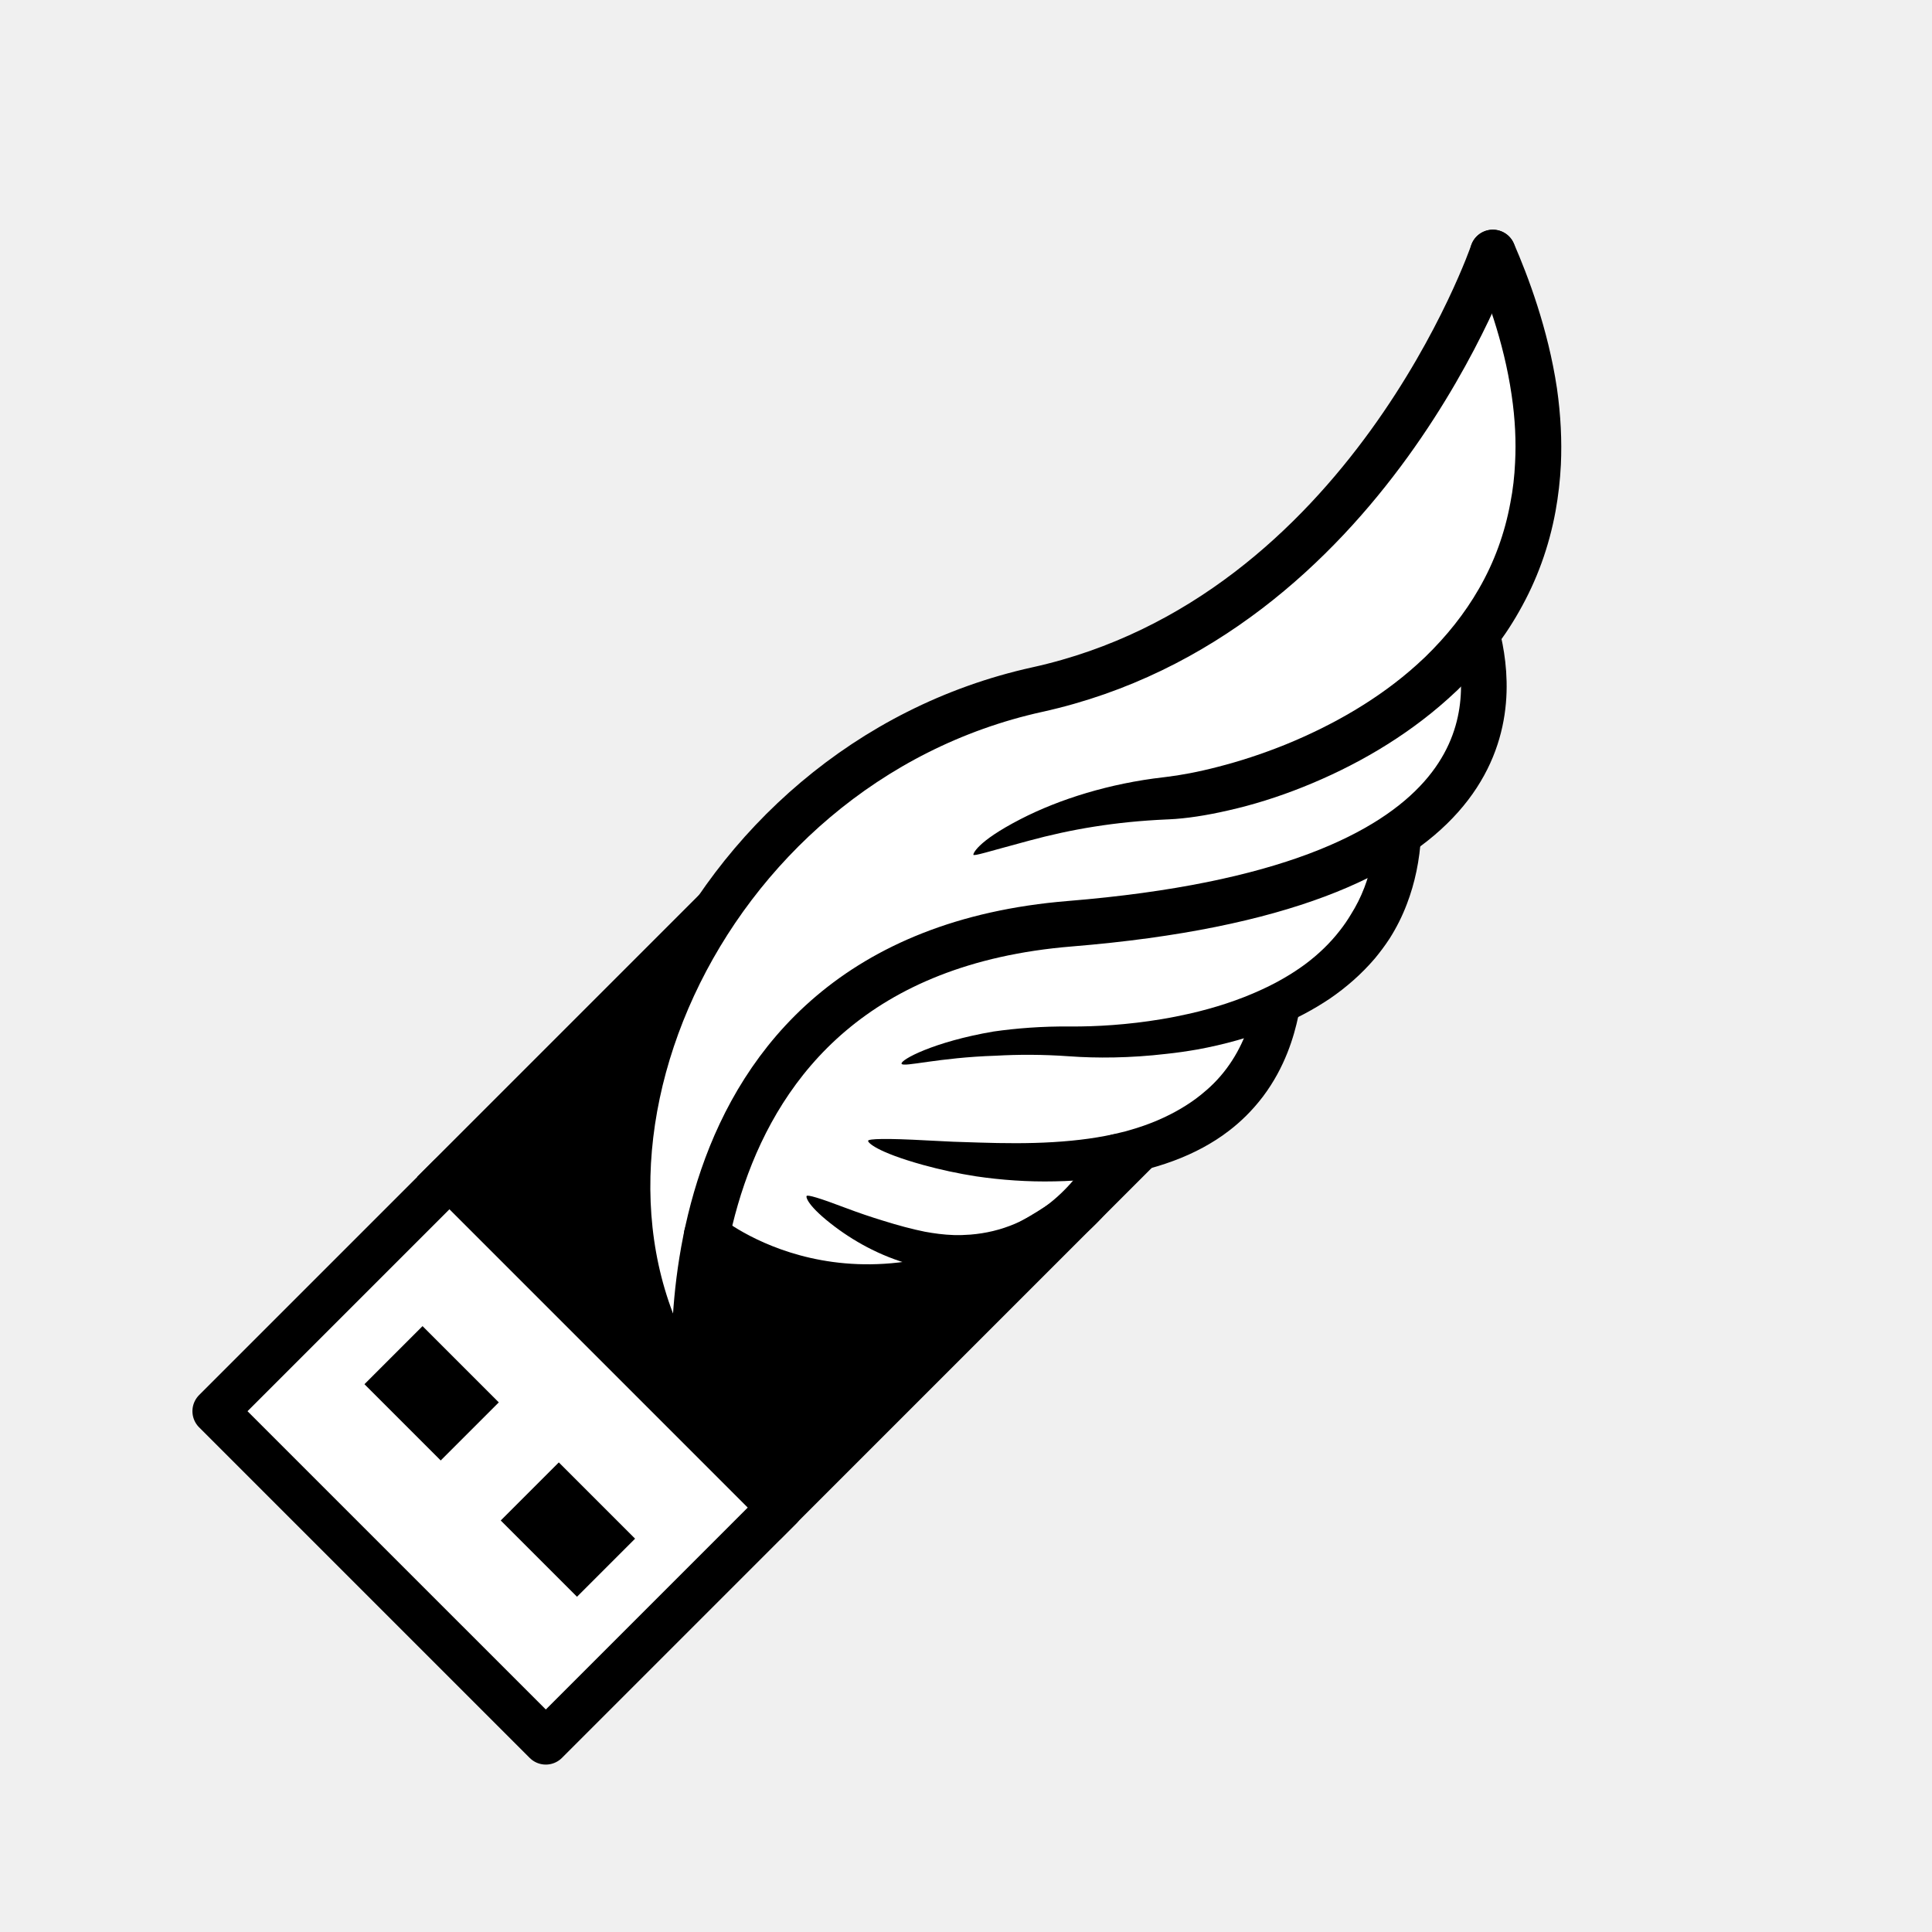
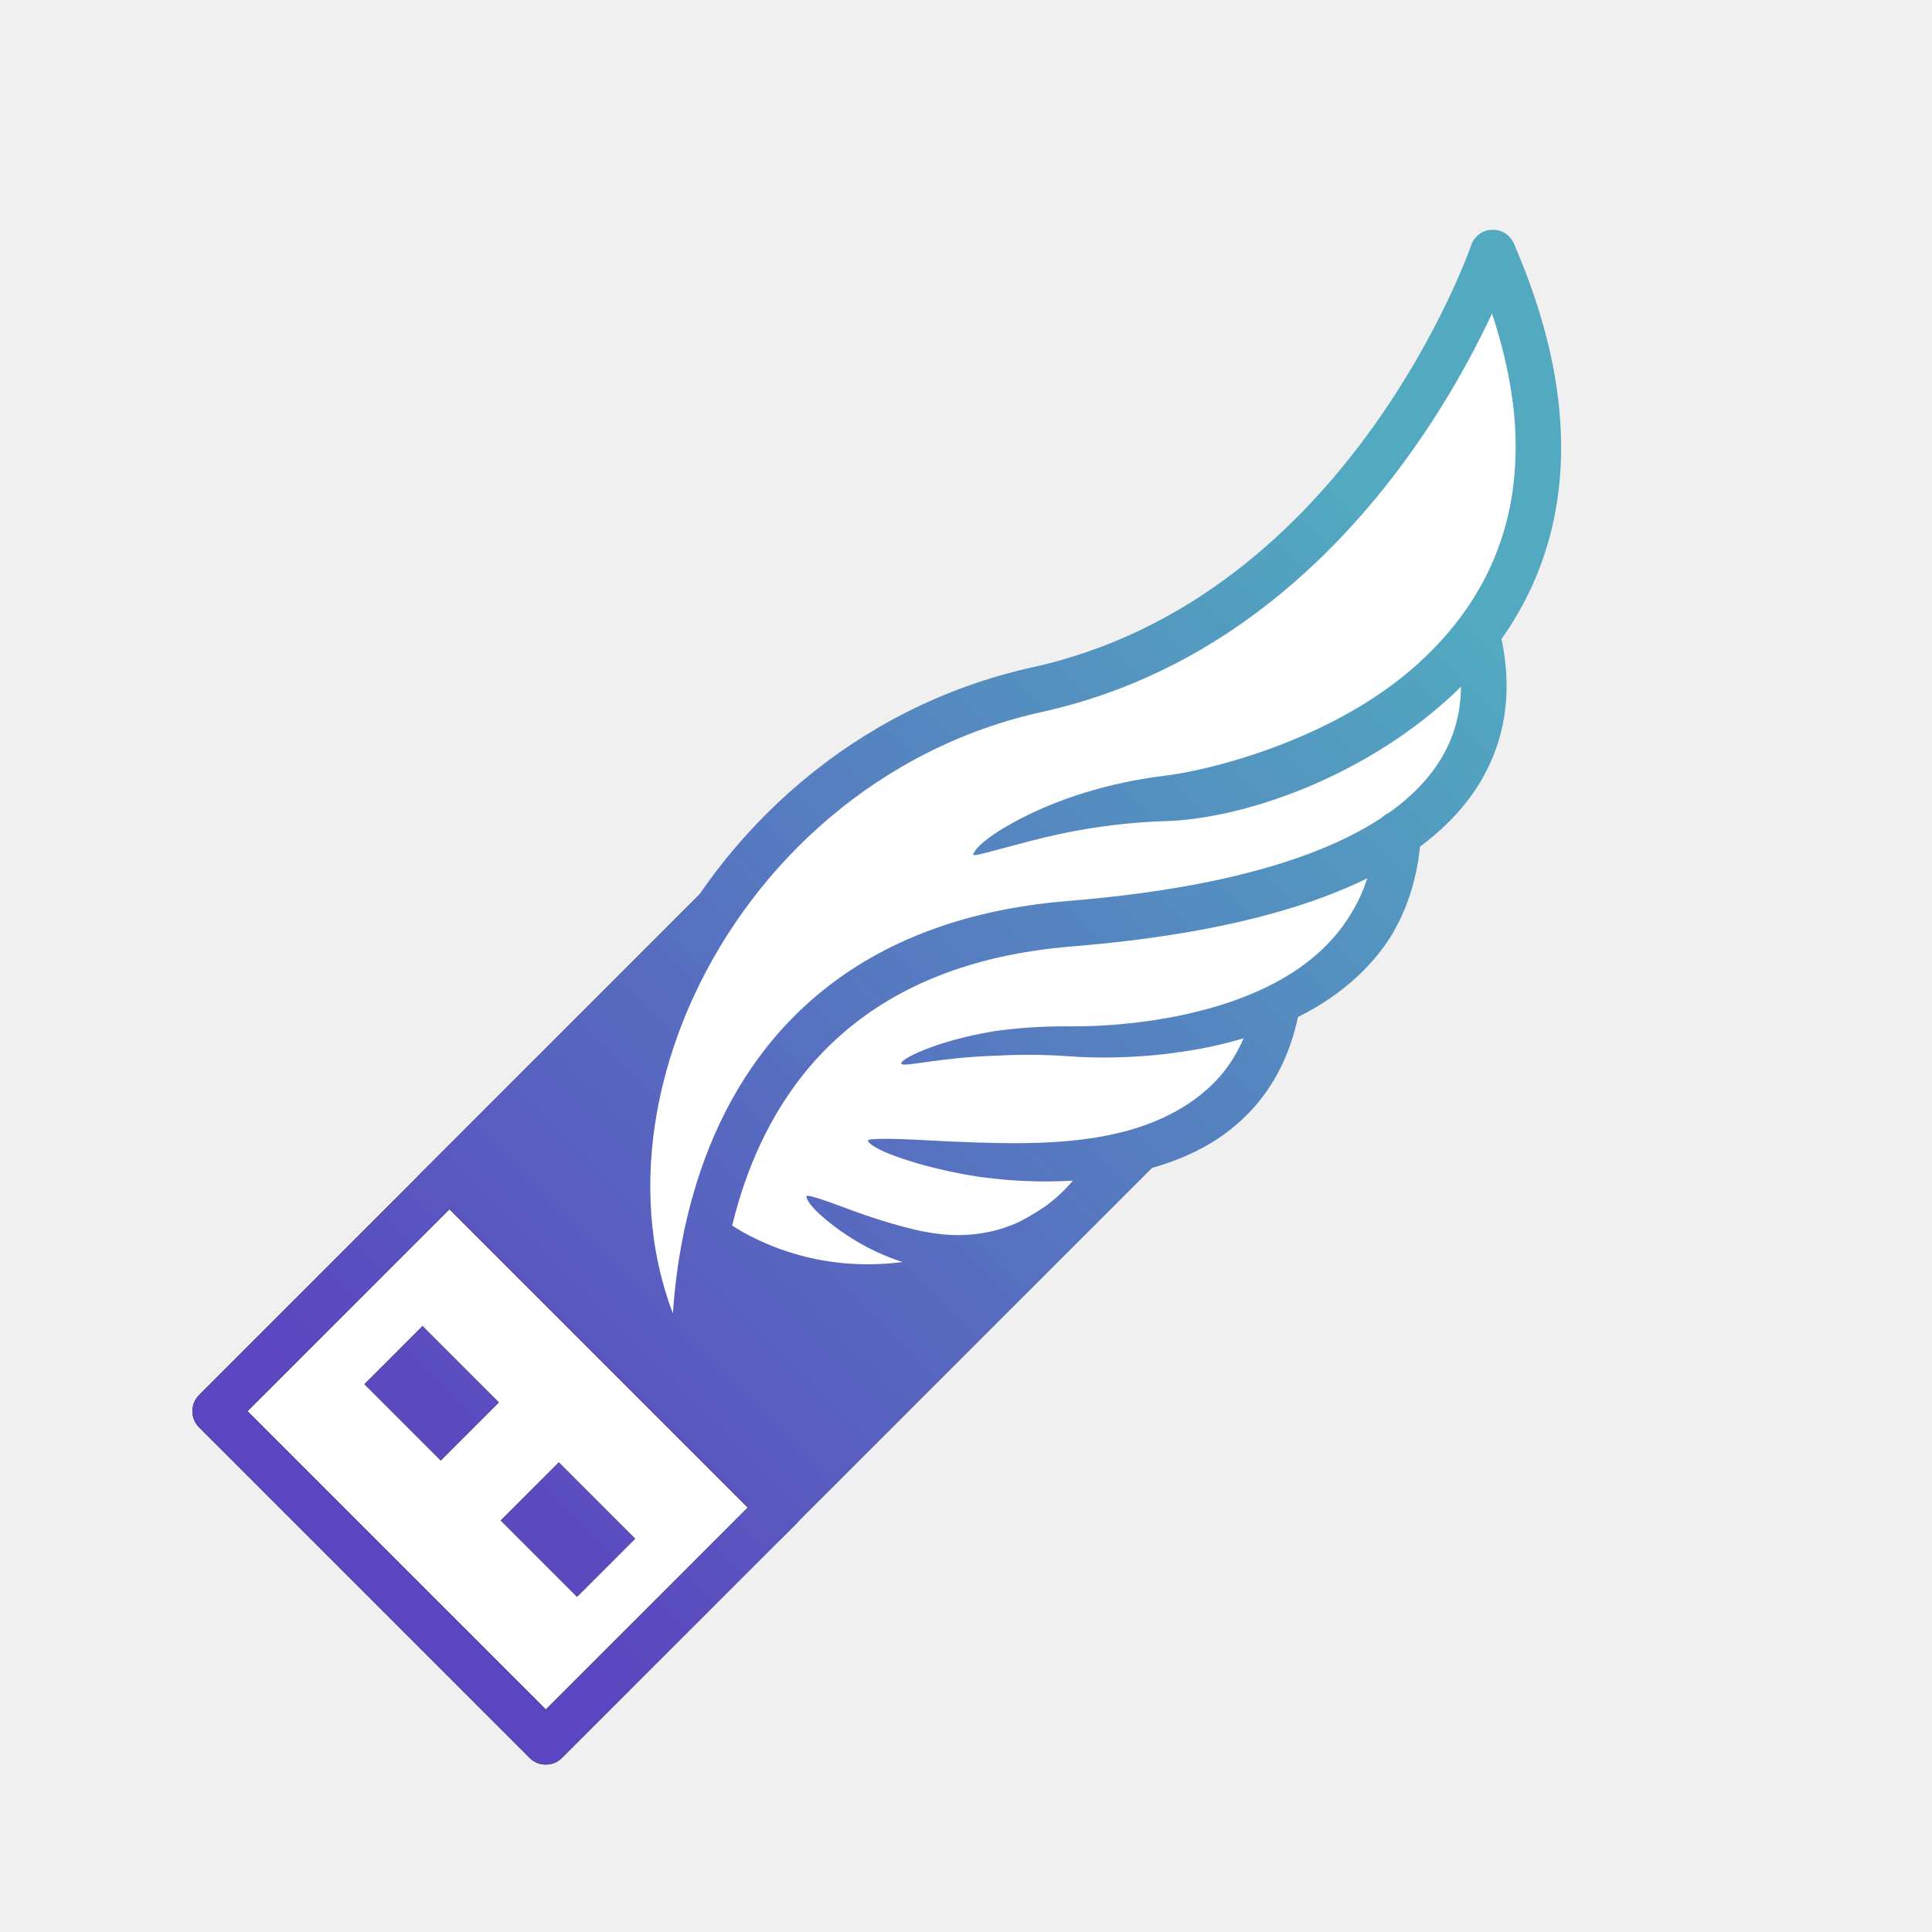
- <svg xmlns="http://www.w3.org/2000/svg" width="48" height="48" viewBox="0 0 12.7 12.7" version="1.1" id="svg1" xml:space="preserve">
-   <defs id="defs1" />
-   <g id="layer3">
-     <rect style="display:inline;opacity:1;fill:#ffffff;stroke:#000000;stroke-width:0.3;stroke-linecap:round;stroke-linejoin:round;stroke-dasharray:none" id="rect21" width="3.073" height="2.178" x="7.56" y="3.381" transform="rotate(45)" />
-     <rect style="display:inline;opacity:1;fill:#ffffff;stroke:#000000;stroke-width:0.3;stroke-linecap:round;stroke-linejoin:miter;stroke-dasharray:none" id="rect24" width="0.409" height="0.24" x="8.278" y="4.35" transform="rotate(45)" />
-     <rect style="display:inline;opacity:1;fill:#ffffff;stroke:#000000;stroke-width:0.3;stroke-linecap:round;stroke-linejoin:miter;stroke-dasharray:none" id="rect25" width="0.409" height="0.24" x="9.545" y="4.35" transform="rotate(45)" />
-     <rect style="display:inline;opacity:1;fill:#000000;stroke:#000000;stroke-width:0.374;stroke-linecap:round;stroke-linejoin:miter;stroke-dasharray:none" id="rect26" width="2.999" height="3.466" x="7.596" y="-0.122" transform="rotate(45)" />
-   </g>
-   <g id="layer1" style="display:inline">
-     <path style="opacity:1;fill:#ffffff;stroke:none;stroke-width:0.3;stroke-linecap:round;stroke-linejoin:round;stroke-dasharray:none" d="m 4.595,9.164 c 0,0 -0.092,-0.559 0.07,-0.984 0,0 1.947,0.761 2.6,-0.575 0,0 0.881,0.149 1.145,-0.988 0,0 0.723,-0.136 0.773,-1.096 0,0 0.728,-0.401 0.533,-1.302 0,0 0.686,-1.348 0.124,-2.402 0,0 -0.876,2.158 -2.774,2.638 C 5.169,4.934 3.317,6.609 4.595,9.164 Z" id="path17" />
-     <path style="opacity:1;fill:none;stroke:#000000;stroke-width:0.3;stroke-linecap:round;stroke-dasharray:none" d="m 9.813,1.66 c 0,0 -0.819,2.393 -2.994,2.873 -2.24,0.494 -3.395,3.141 -2.239,4.694 0,0 -0.361,-2.926 2.454,-3.155 C 9.849,5.842 9.828,4.698 9.72,4.215" id="path1" />
-     <path style="opacity:1;fill:#000000;fill-rule:nonzero;stroke:none;stroke-width:0.3;stroke-linecap:round;stroke-dasharray:none" d="m 6.347,6.248 c 0.007,0.01 0.086,-0.017 0.365,-0.092 0.28,-0.076 0.568,-0.125 0.905,-0.14 0.005,-2.177e-4 0.01,-4.271e-4 0.015,-6.281e-4 0.115,-0.005 0.25,-0.026 0.393,-0.059 C 8.182,5.921 8.347,5.87 8.512,5.804 8.851,5.669 9.184,5.478 9.467,5.224 9.488,5.205 9.509,5.186 9.53,5.166 9.69,5.012 9.827,4.84 9.934,4.651 10.052,4.445 10.132,4.224 10.175,3.989 c 0.018,-0.1 0.03,-0.202 0.035,-0.306 0.007,-0.155 -2.2e-4,-0.322 -0.026,-0.502 C 10.125,2.788 9.993,2.442 9.901,2.23 A 0.15,0.15 90 0 0 9.625,2.349 c 0.088,0.202 0.209,0.519 0.261,0.876 0.024,0.161 0.03,0.309 0.023,0.444 -0.004,0.09 -0.014,0.179 -0.031,0.265 C 9.841,4.136 9.772,4.325 9.671,4.5 9.578,4.662 9.459,4.811 9.319,4.947 9.301,4.964 9.282,4.981 9.264,4.998 9.015,5.223 8.711,5.397 8.399,5.524 8.248,5.585 8.097,5.634 7.956,5.67 c -0.13,0.034 -0.249,0.056 -0.344,0.067 -0.005,5.788e-4 -0.011,0.001 -0.016,0.002 -0.349,0.04 -0.68,0.142 -0.938,0.275 -0.295,0.152 -0.312,0.231 -0.31,0.234 z" id="path5" transform="translate(0.05048044,-0.6293432)" />
-     <path style="opacity:1;fill:#000000;fill-rule:nonzero;stroke:none;stroke-width:0.3;stroke-linecap:round;stroke-dasharray:none" d="m 5.876,7.622 c 0.01,0.025 0.241,-0.041 0.621,-0.053 0.141,-0.008 0.303,-0.009 0.483,0.004 0.176,0.013 0.399,0.012 0.636,-0.016 C 7.683,7.55 7.752,7.54 7.821,7.528 7.996,7.496 8.175,7.447 8.347,7.377 8.466,7.328 8.582,7.267 8.691,7.194 8.799,7.12 8.899,7.033 8.987,6.93 9.021,6.889 9.054,6.845 9.084,6.799 9.129,6.728 9.167,6.653 9.198,6.571 9.25,6.435 9.282,6.285 9.291,6.12 A 0.15,0.15 90 0 0 8.992,6.103 c -0.007,0.136 -0.034,0.256 -0.074,0.361 -0.024,0.063 -0.054,0.122 -0.088,0.176 -0.022,0.037 -0.046,0.072 -0.072,0.105 C 8.694,6.828 8.617,6.902 8.53,6.967 8.442,7.032 8.345,7.088 8.242,7.135 8.093,7.204 7.933,7.255 7.772,7.292 7.709,7.306 7.646,7.319 7.584,7.329 7.363,7.366 7.154,7.378 6.988,7.377 6.798,7.375 6.628,7.389 6.481,7.41 6.087,7.477 5.866,7.597 5.876,7.622 Z" id="path6" transform="translate(0.05048044,-0.6293432)" />
-     <path style="opacity:1;fill:#000000;fill-rule:nonzero;stroke:none;stroke-width:0.3;stroke-linecap:round;stroke-dasharray:none" d="m 5.656,8.128 c -0.003,0.011 0.052,0.073 0.361,0.159 0.112,0.031 0.233,0.057 0.349,0.075 0.163,0.024 0.339,0.037 0.517,0.033 0.177,-0.003 0.343,-0.022 0.497,-0.054 0.021,-0.004 0.041,-0.009 0.062,-0.014 C 7.6,8.289 7.737,8.238 7.857,8.173 7.914,8.142 7.972,8.106 8.03,8.061 8.103,8.005 8.18,7.932 8.252,7.837 8.398,7.643 8.456,7.441 8.484,7.309 A 0.15,0.15 90 0 0 8.191,7.247 c -0.023,0.109 -0.071,0.263 -0.18,0.408 -0.053,0.071 -0.111,0.126 -0.166,0.17 -0.043,0.035 -0.088,0.065 -0.132,0.091 -0.093,0.055 -0.205,0.105 -0.34,0.143 -0.017,0.005 -0.035,0.01 -0.053,0.014 -0.134,0.034 -0.283,0.054 -0.447,0.064 -0.165,0.01 -0.329,0.008 -0.487,0.003 C 6.265,8.137 6.167,8.133 6.044,8.126 5.773,8.111 5.659,8.115 5.656,8.128 Z" id="path7" transform="translate(0.05048044,-0.6293432)" />
-     <path style="opacity:1;fill:#000000;fill-rule:nonzero;stroke:none;stroke-width:0.3;stroke-linecap:round;stroke-dasharray:none" d="m 5.252,8.491 0,0 c -0.006,0.008 0.008,0.068 0.184,0.201 0.078,0.059 0.163,0.111 0.244,0.151 0.1,0.05 0.2,0.085 0.298,0.11 0.068,0.017 0.144,0.032 0.223,0.041 0.043,0.005 0.088,0.008 0.134,0.009 0.125,0.003 0.256,-0.012 0.387,-0.056 0.053,-0.018 0.105,-0.04 0.156,-0.067 C 6.951,8.842 7.026,8.791 7.102,8.723 7.261,8.581 7.364,8.415 7.425,8.308 a 0.15,0.15 90 0 0 -0.261,-0.148 c -0.053,0.095 -0.141,0.226 -0.265,0.337 -0.058,0.052 -0.114,0.09 -0.166,0.121 -0.037,0.021 -0.074,0.04 -0.112,0.056 -0.094,0.04 -0.192,0.063 -0.292,0.071 -0.037,0.003 -0.073,0.004 -0.11,0.003 C 6.153,8.746 6.089,8.737 6.029,8.726 5.944,8.709 5.852,8.684 5.756,8.654 5.671,8.628 5.597,8.603 5.504,8.568 5.336,8.504 5.259,8.482 5.252,8.491 Z" id="path8" transform="translate(0.05048044,-0.6293432)" />
-     <path style="opacity:1;fill:none;stroke:#000000;stroke-width:0.3;stroke-linecap:round;stroke-dasharray:none" d="m 4.645,8.121 c 0,0 0.963,0.807 2.311,-0.066" id="path9" />
+ <svg xmlns="http://www.w3.org/2000/svg" width="48" height="48" version="1.1" viewBox="0 0 12.7 12.7" xml:space="preserve">
+   <defs>
+     <linearGradient id="linearGradient49" x1="2.582" x2="8.944" y1="9.736" y2="3.374" gradientUnits="userSpaceOnUse">
+       <stop stop-color="#5b45c0" offset="0" />
+       <stop stop-color="#52a9c0" offset="1" />
+     </linearGradient>
+     <mask id="mask49" maskUnits="userSpaceOnUse">
+       <g>
+         <rect transform="rotate(45)" x="7.56" y="3.381" width="3.073" height="2.178" stroke="#fff" stroke-linecap="round" stroke-linejoin="round" stroke-width=".3" />
+         <rect transform="rotate(45)" x="8.278" y="4.35" width=".409" height=".24" stroke="#fff" stroke-linecap="round" stroke-width=".3" />
+         <rect transform="rotate(45)" x="9.545" y="4.35" width=".409" height=".24" stroke="#fff" stroke-linecap="round" stroke-width=".3" />
+         <rect transform="rotate(45)" x="7.596" y="-.122" width="2.999" height="3.466" fill="#fff" stroke="#fff" stroke-linecap="round" stroke-width=".374" />
+         <path d="m4.595 9.164s-0.092-0.559 0.07-0.984c0 0 1.947 0.761 2.6-0.575 0 0 0.881 0.149 1.145-0.988 0 0 0.723-0.136 0.773-1.095 0 0 0.728-0.401 0.533-1.302 0 0 0.686-1.348 0.124-2.402 0 0-0.876 2.158-2.774 2.638-1.898 0.48-3.75 2.154-2.472 4.709z" />
+         <path d="m9.813 1.66s-0.819 2.393-2.994 2.873c-2.24 0.494-3.395 3.141-2.24 4.694 0 0-0.361-2.926 2.454-3.155 2.816-0.229 2.794-1.374 2.687-1.857" fill="none" stroke="#fff" stroke-linecap="round" stroke-width=".3" />
+         <path transform="translate(.05048 -.62934)" d="m6.347 6.248c0.007 0.011 0.084-0.014 0.367-0.088 0.264-0.07 0.563-0.123 0.919-0.134 0.102-0.004 0.214-0.019 0.319-0.04 0.025-0.005 0.051-0.011 0.077-0.016 0.166-0.038 0.331-0.092 0.487-0.155 0.331-0.135 0.666-0.332 0.951-0.59 0.021-0.019 0.042-0.038 0.062-0.058 0.155-0.15 0.293-0.321 0.404-0.515 0.117-0.205 0.198-0.426 0.241-0.661 0.019-0.101 0.03-0.203 0.035-0.306 0.007-0.155-2.2e-4 -0.322-0.026-0.502-0.057-0.395-0.19-0.74-0.282-0.952a0.15 0.15 90 0 0-0.275 0.119c0.088 0.202 0.209 0.519 0.261 0.876 0.024 0.161 0.03 0.309 0.023 0.444-0.004 0.09-0.014 0.178-0.03 0.265-0.038 0.202-0.107 0.391-0.208 0.566-0.095 0.166-0.215 0.314-0.353 0.446-0.018 0.017-0.037 0.034-0.055 0.051-0.255 0.229-0.564 0.396-0.868 0.516-0.143 0.057-0.294 0.106-0.443 0.145-0.023 0.006-0.046 0.012-0.068 0.017-0.095 0.023-0.189 0.041-0.274 0.052-0.376 0.045-0.708 0.155-0.955 0.284-0.296 0.154-0.311 0.234-0.309 0.238z" fill="#fff" />
+         <path transform="translate(.05048 -.62934)" d="m5.876 7.622c0.01 0.025 0.241-0.041 0.621-0.053 0.141-0.008 0.303-0.009 0.483 0.004 0.176 0.013 0.399 0.012 0.636-0.016 0.067-0.008 0.135-0.018 0.204-0.03 0.175-0.032 0.355-0.08 0.526-0.151 0.119-0.049 0.236-0.109 0.344-0.183 0.108-0.074 0.209-0.161 0.296-0.264 0.035-0.041 0.068-0.085 0.098-0.131 0.044-0.07 0.082-0.146 0.113-0.228 0.052-0.136 0.084-0.286 0.093-0.452a0.15 0.15 90 0 0-0.3-0.016c-0.007 0.136-0.034 0.256-0.074 0.361-0.024 0.063-0.054 0.122-0.088 0.176-0.022 0.037-0.046 0.072-0.072 0.105-0.065 0.083-0.142 0.157-0.229 0.222-0.087 0.065-0.184 0.121-0.288 0.169-0.149 0.069-0.309 0.119-0.47 0.156-0.063 0.015-0.126 0.027-0.188 0.037-0.221 0.037-0.43 0.049-0.596 0.048-0.19-0.002-0.361 0.012-0.507 0.033-0.394 0.067-0.615 0.187-0.605 0.212z" fill="#fff" />
+         <path transform="translate(.05048 -.62934)" d="m5.656 8.128c-0.003 0.011 0.052 0.073 0.361 0.159 0.112 0.031 0.233 0.057 0.349 0.075 0.163 0.024 0.339 0.037 0.517 0.033 0.177-0.003 0.343-0.022 0.497-0.054 0.021-0.004 0.041-0.009 0.062-0.014 0.158-0.037 0.295-0.089 0.415-0.154 0.057-0.031 0.115-0.067 0.172-0.112 0.073-0.056 0.151-0.13 0.222-0.224 0.146-0.194 0.204-0.396 0.232-0.528a0.15 0.15 90 0 0-0.294-0.062c-0.023 0.109-0.071 0.263-0.18 0.408-0.053 0.071-0.111 0.126-0.166 0.17-0.043 0.035-0.088 0.065-0.132 0.091-0.093 0.055-0.205 0.105-0.34 0.143-0.017 0.005-0.035 0.01-0.053 0.014-0.134 0.034-0.283 0.054-0.447 0.064-0.165 0.01-0.329 0.008-0.487 0.003-0.122-0.004-0.22-0.008-0.343-0.015-0.271-0.015-0.384-0.011-0.388 0.002z" fill="#fff" />
+         <path transform="translate(.05048 -.62934)" d="m5.252 8.491c-0.006 0.008 0.008 0.068 0.184 0.201 0.078 0.059 0.163 0.111 0.244 0.151 0.1 0.05 0.2 0.085 0.298 0.11 0.068 0.017 0.144 0.032 0.223 0.041 0.043 0.005 0.088 0.008 0.134 0.009 0.125 0.003 0.256-0.012 0.387-0.056 0.053-0.018 0.105-0.04 0.156-0.067 0.072-0.038 0.147-0.089 0.223-0.157 0.159-0.142 0.263-0.308 0.323-0.415a0.15 0.15 90 0 0-0.261-0.148c-0.053 0.095-0.141 0.226-0.265 0.337-0.058 0.052-0.114 0.09-0.166 0.121-0.037 0.021-0.074 0.04-0.112 0.056-0.094 0.04-0.192 0.063-0.292 0.071-0.037 0.003-0.073 0.004-0.11 0.003-0.067-0.002-0.131-0.011-0.191-0.022-0.085-0.016-0.177-0.042-0.273-0.071-0.086-0.027-0.159-0.052-0.252-0.087-0.169-0.063-0.246-0.086-0.253-0.076z" fill="#fff" />
+         <path d="m4.645 8.121s0.963 0.807 2.311-0.066" fill="none" stroke="#fff" stroke-linecap="round" stroke-width=".3" />
+       </g>
+     </mask>
+   </defs>
+   <g>
+     <g fill="#fff" stroke="#000" stroke-linecap="round" stroke-width=".3">
+       <rect transform="rotate(45)" x="7.56" y="3.381" width="3.073" height="2.178" stroke-linejoin="round" />
+       <rect transform="rotate(45)" x="8.278" y="4.35" width=".409" height=".24" />
+       <rect transform="rotate(45)" x="9.545" y="4.35" width=".409" height=".24" />
+     </g>
+     <rect transform="rotate(45)" x="7.596" y="-.122" width="2.999" height="3.466" stroke="#000" stroke-linecap="round" stroke-width=".374" />
+     <path d="m4.595 9.164s-0.092-0.559 0.07-0.984c0 0 1.947 0.761 2.6-0.575 0 0 0.881 0.149 1.145-0.988 0 0 0.723-0.136 0.773-1.095 0 0 0.728-0.401 0.533-1.302 0 0 0.686-1.348 0.124-2.402 0 0-0.876 2.158-2.774 2.638-1.898 0.48-3.75 2.154-2.472 4.709z" fill="#fff" />
+     <rect x="1.264" y="1.51" width="8.998" height="10.089" fill="url(#linearGradient49)" mask="url(#mask49)" />
  </g>
</svg>
